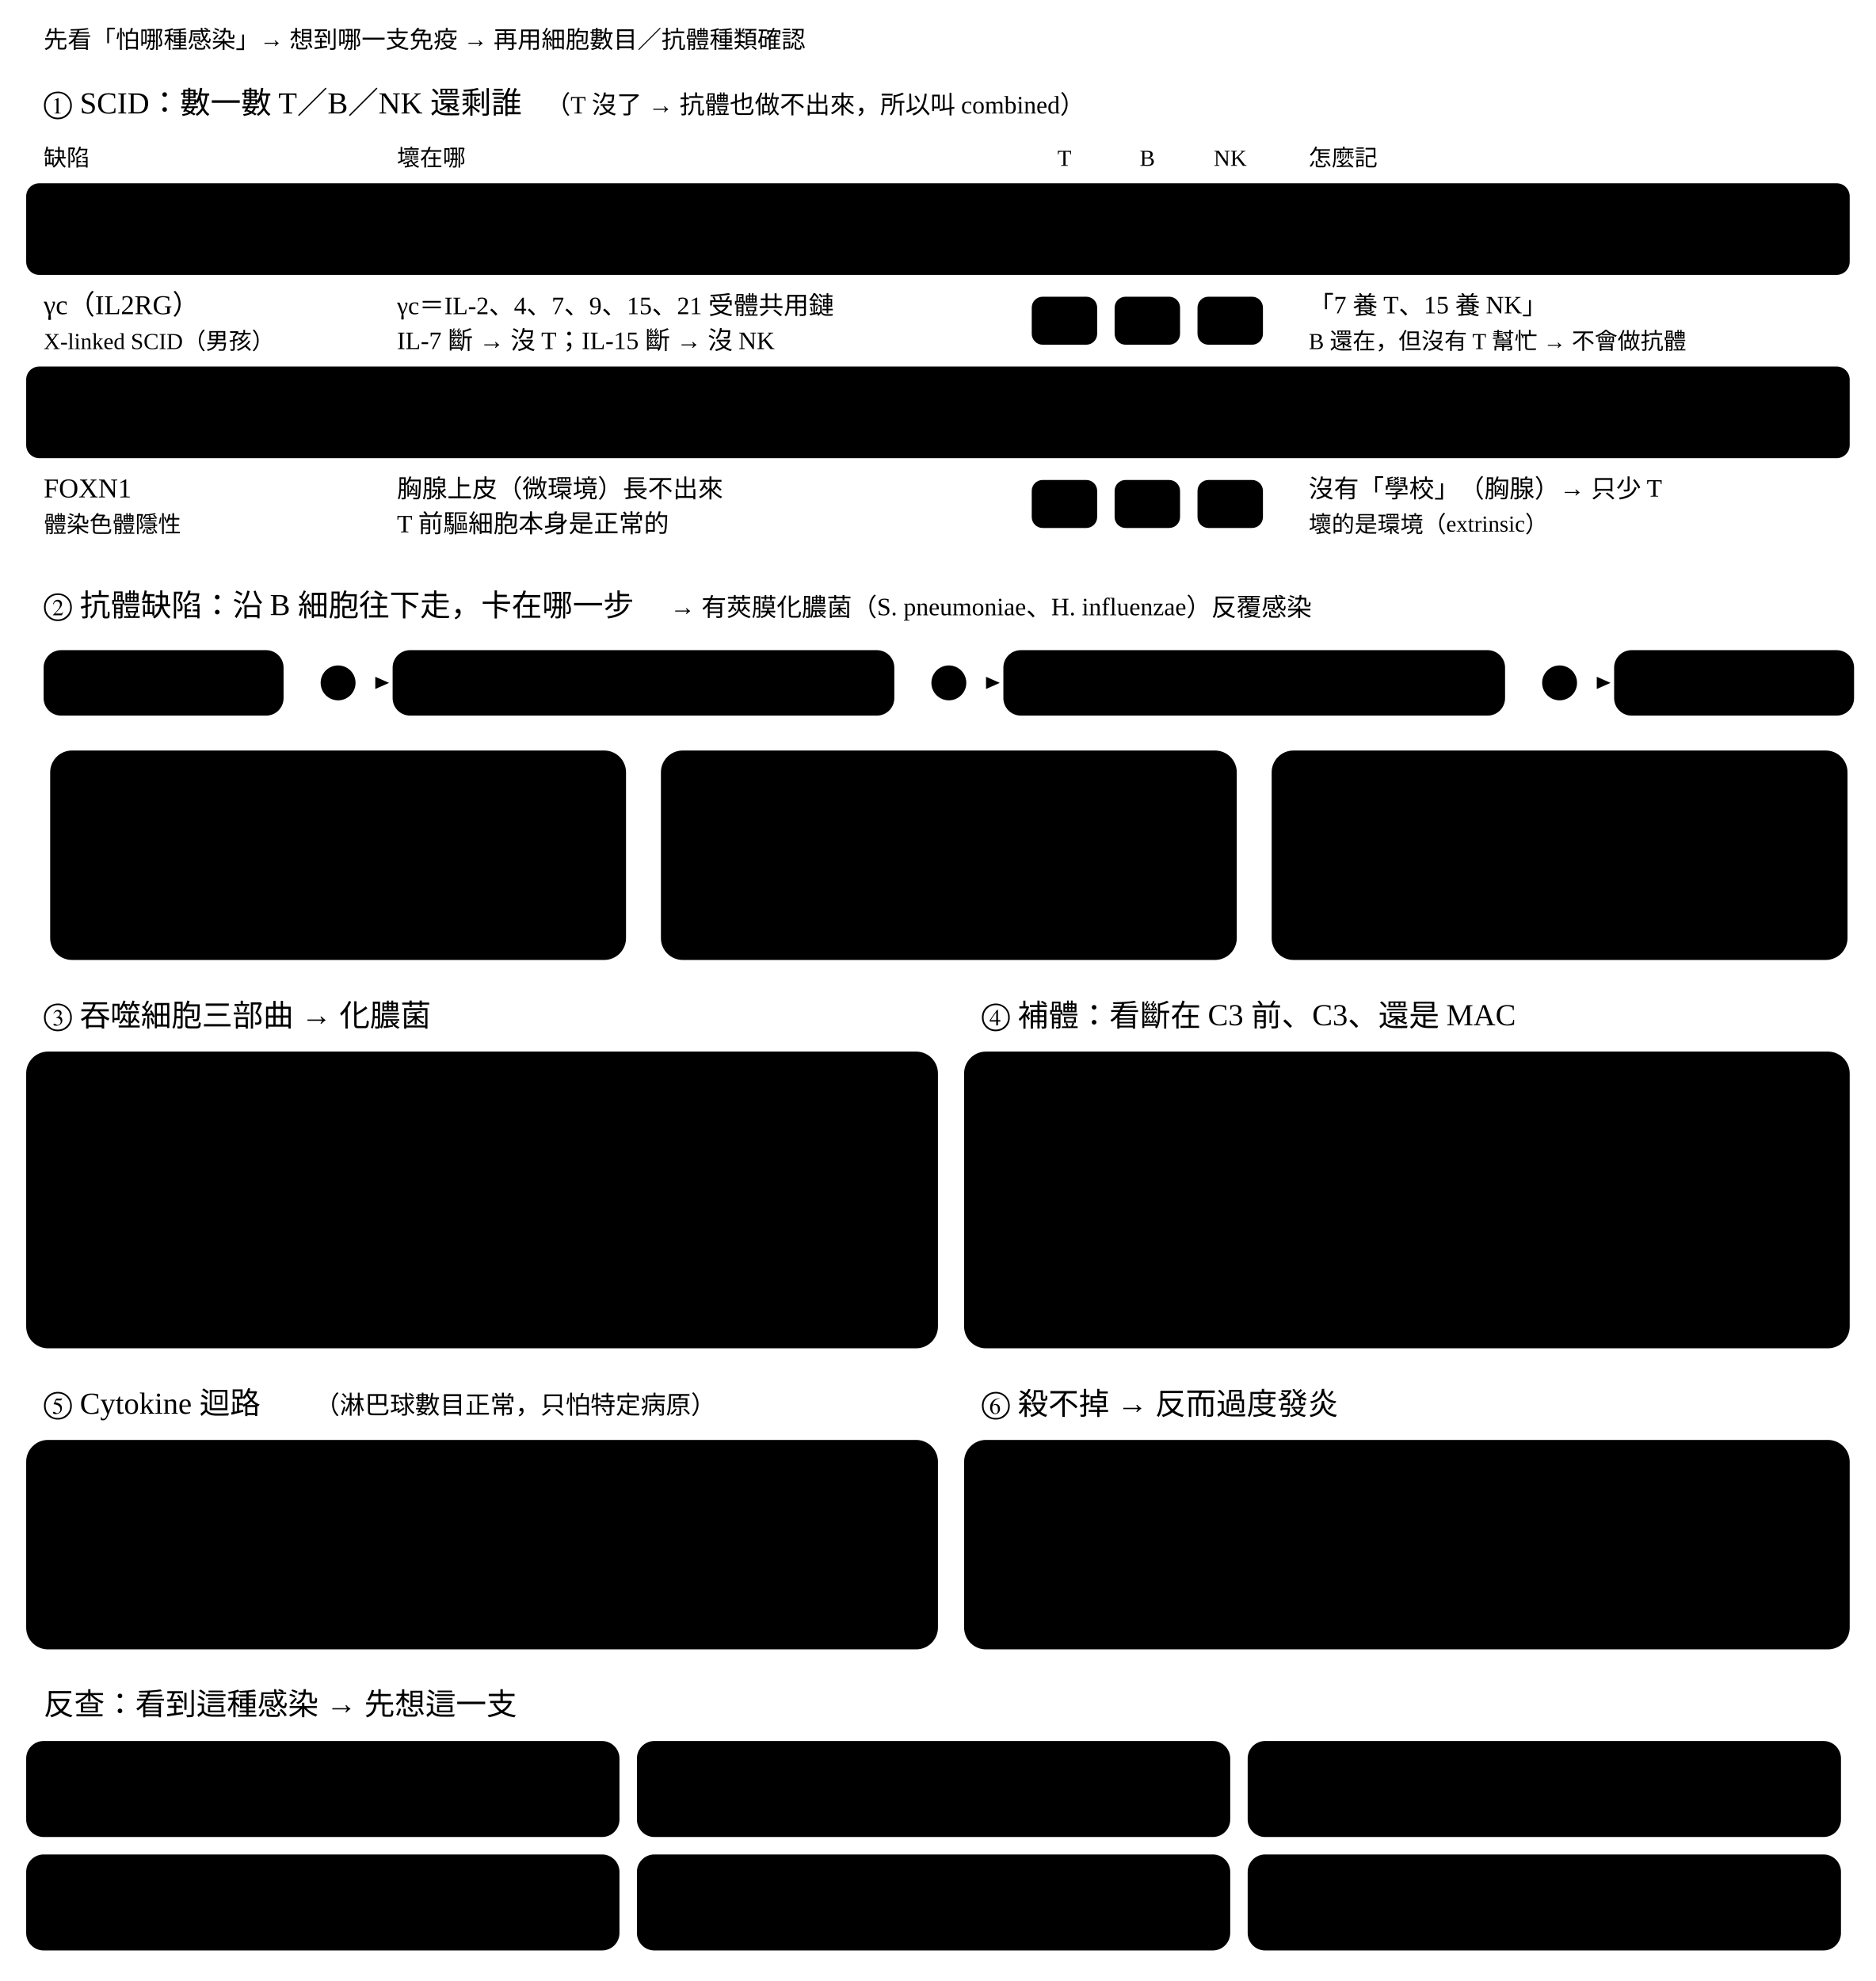
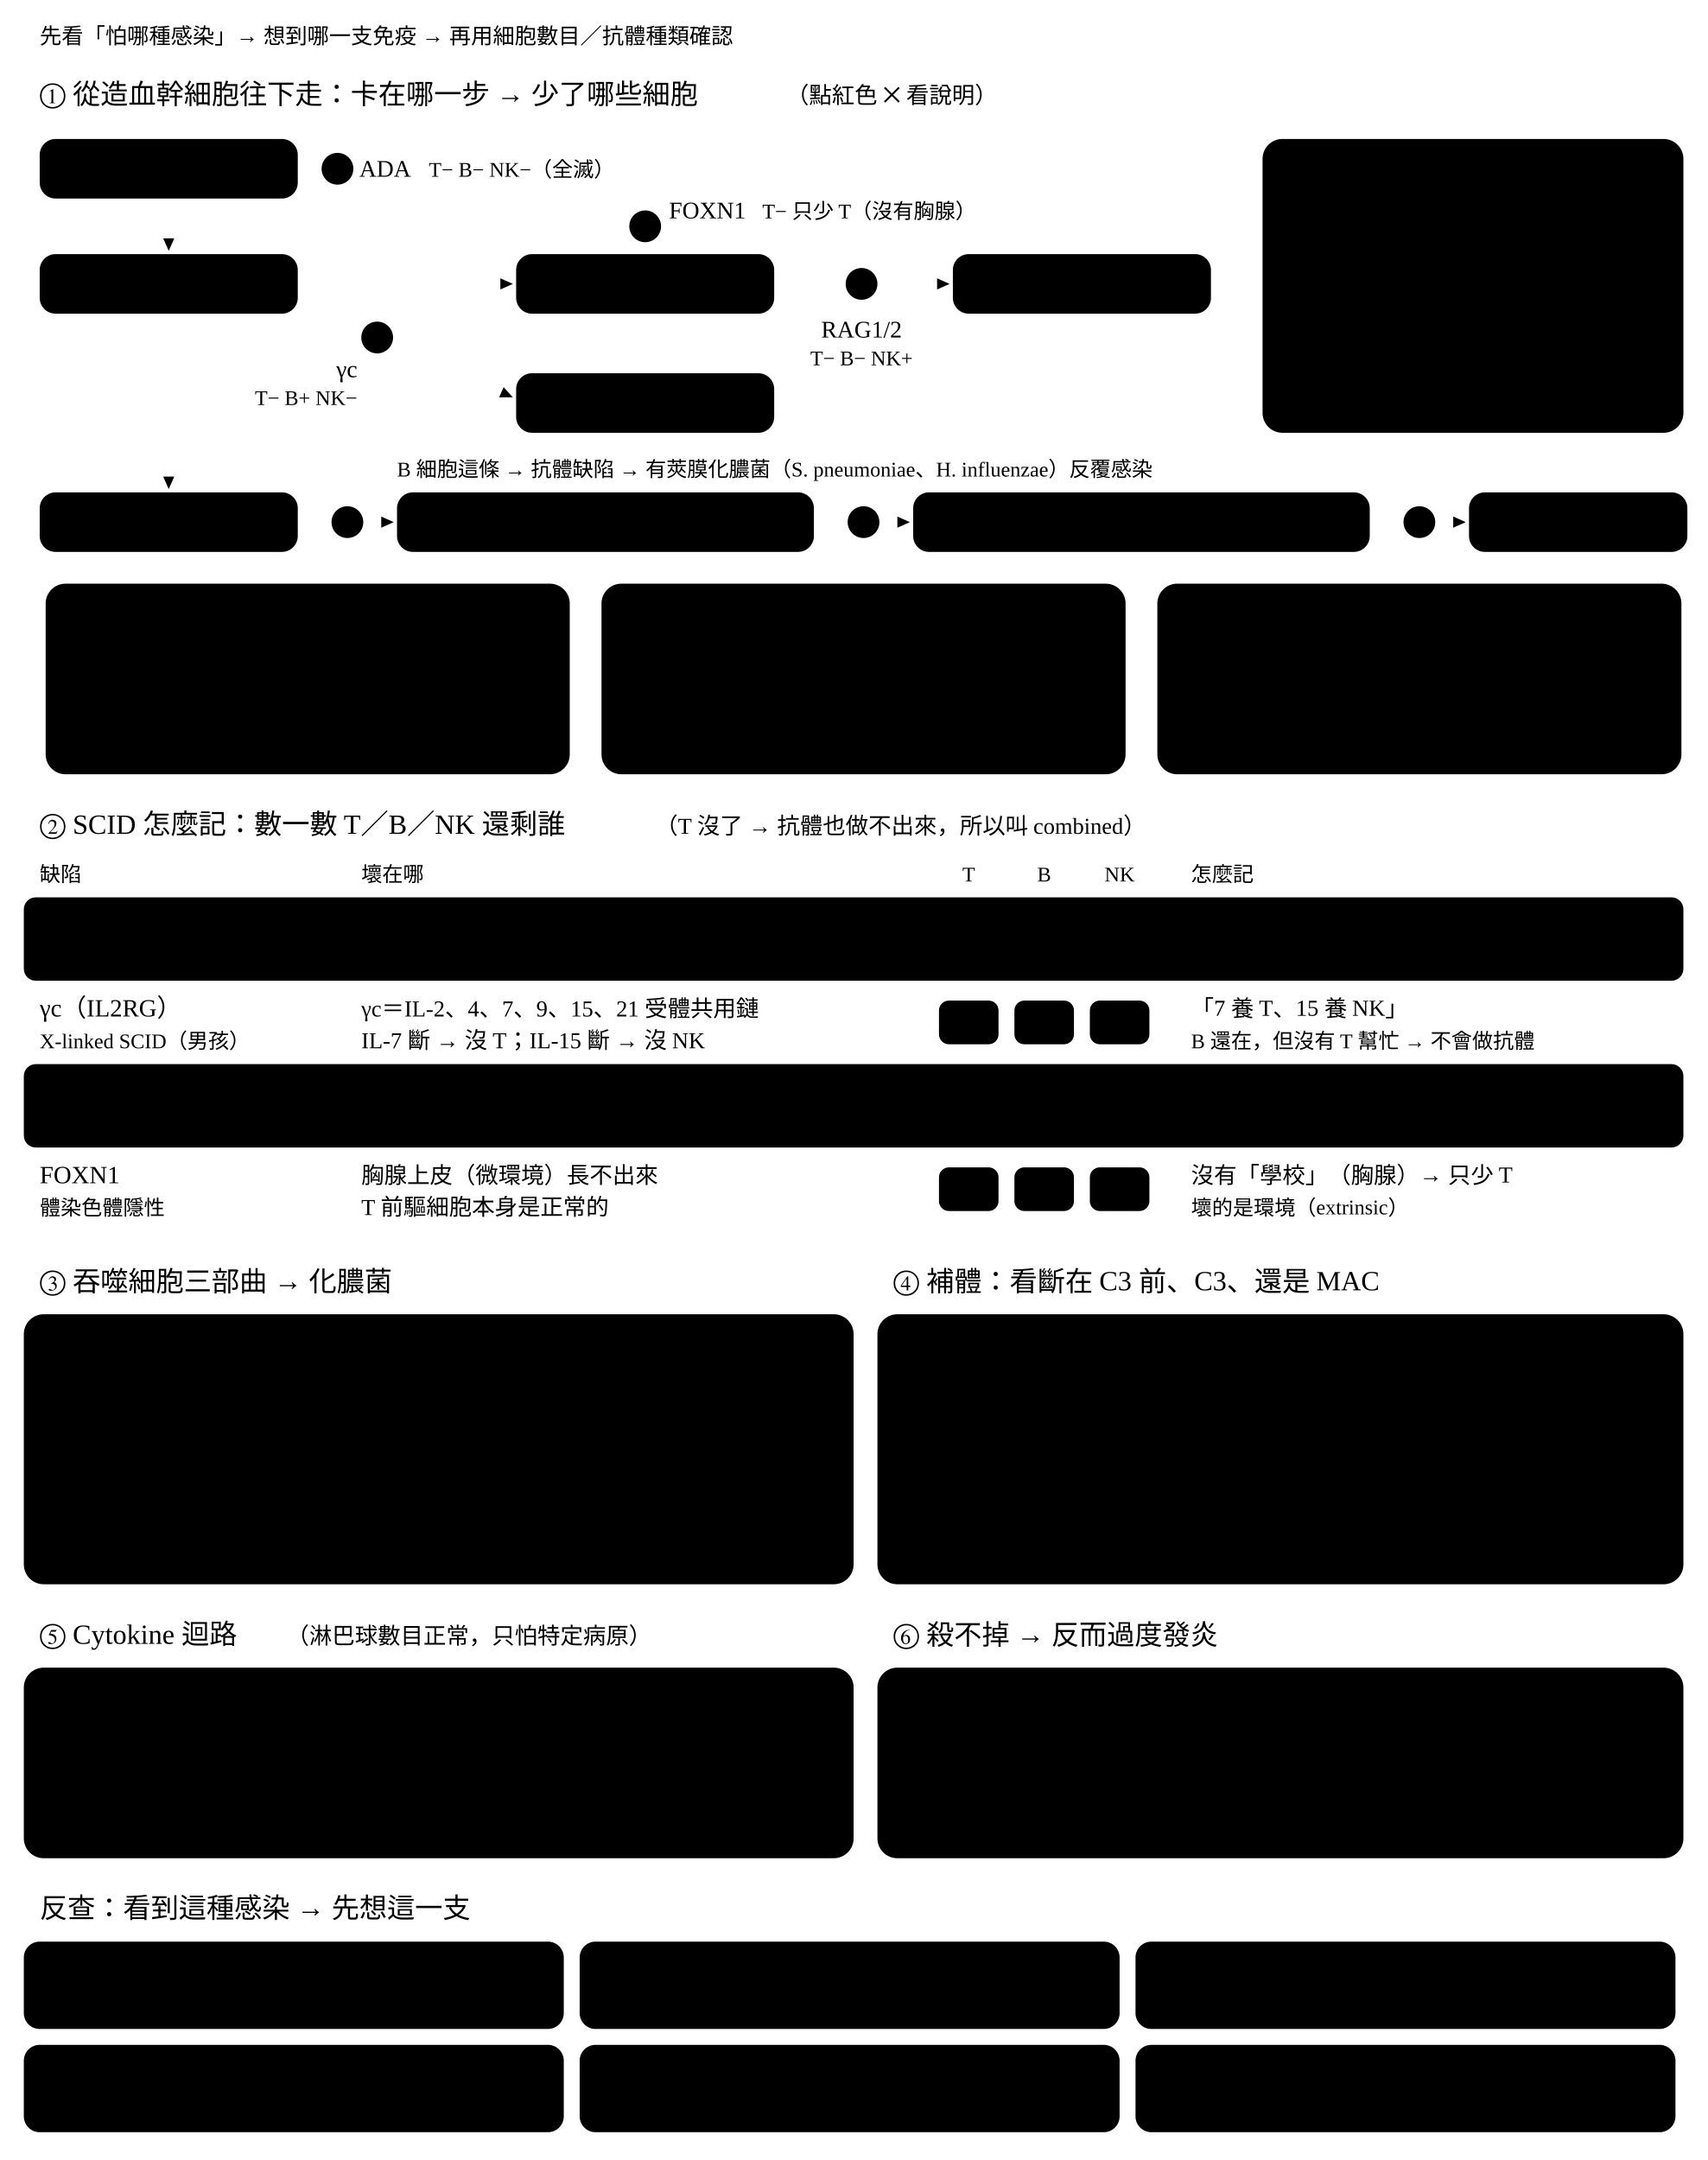
- <svg xmlns="http://www.w3.org/2000/svg" viewBox="0 0 860 908" role="img" aria-label="免疫缺陷地圖。SCID：ADA 缺陷 T、B、NK 都沒有；common gamma chain 缺陷沒有 T 與 NK、B 還在；RAG 缺陷沒有 T 與 B、NK 還在；FOXN1 胸腺上皮長不出來只少 T。抗體缺陷：BTK 缺陷 XLA 卡在 pre-B；CD40L 缺陷 hyper-IgM 只有 IgM 且有伺機性感染；CVID 與 IgA 缺乏。吞噬細胞：太少（neutropenia）、到不了（LAD-1 CD18，沒有膿）、殺不死（CGD NOX2，肉芽腫）。補體：C1、C2、C4 類 SLE；C3 化膿菌與免疫複合物病；C5 到 C9 Neisseria。Cytokine：IL-12 與 IFN-gamma 怕分枝桿菌；IL-17 與 STAT3 怕念珠菌。Perforin 缺陷 FHL；SAP 缺陷 XLP。">
+ <svg xmlns="http://www.w3.org/2000/svg" viewBox="0 0 860 1088" role="img" aria-label="免疫缺陷地圖。流程圖：從造血幹細胞往下走，ADA 卡在最上游；淋巴前驅細胞分成胸腺 T、NK 與 B 三條，FOXN1 與 RAG 卡 T，γc 卡 T 與 NK；B 細胞從 pre-B、成熟 B、class switch 到漿細胞，依序卡在 BTK、CD40L、CVID。SCID：ADA 缺陷 T、B、NK 都沒有；common gamma chain 缺陷沒有 T 與 NK、B 還在；RAG 缺陷沒有 T 與 B、NK 還在；FOXN1 胸腺上皮長不出來只少 T。抗體缺陷：BTK 缺陷 XLA 卡在 pre-B；CD40L 缺陷 hyper-IgM 只有 IgM 且有伺機性感染；CVID 與 IgA 缺乏。吞噬細胞：太少（neutropenia）、到不了（LAD-1 CD18，沒有膿）、殺不死（CGD NOX2，肉芽腫）。補體：C1、C2、C4 類 SLE；C3 化膿菌與免疫複合物病；C5 到 C9 Neisseria。Cytokine：IL-12 與 IFN-gamma 怕分枝桿菌；IL-17 與 STAT3 怕念珠菌。Perforin 缺陷 FHL；SAP 缺陷 XLP。">
  <defs>
    <marker id="idm-a" viewBox="0 0 10 10" refX="8.5" refY="5" markerWidth="7" markerHeight="7" orient="auto-start-reverse">
      <path d="M0,1 L9,5 L0,9 z" class="fk" />
    </marker>
  </defs>
  <text x="20" y="22" class="th" style="font-size:11px">先看「怕哪種感染」→ 想到哪一支免疫 → 再用細胞數目／抗體種類確認</text>
-   <text x="20" y="52" class="tb" style="font-size:14px">① SCID：數一數 T／B／NK 還剩誰</text>
-   <text x="250.08" y="52" class="ts" style="font-size:11.5px">（T 沒了 → 抗體也做不出來，所以叫 combined）</text>
-   <text x="20" y="76" class="th" style="font-size:10.5px">缺陷</text>
-   <text x="182" y="76" class="th" style="font-size:10.5px">壞在哪</text>
-   <text x="488" y="76" text-anchor="middle" class="th" style="font-size:10.5px">T</text>
-   <text x="526" y="76" text-anchor="middle" class="th" style="font-size:10.5px">B</text>
-   <text x="564" y="76" text-anchor="middle" class="th" style="font-size:10.5px">NK</text>
-   <text x="600" y="76" class="th" style="font-size:10.5px">怎麼記</text>
-   <rect x="12" y="84" width="836" height="42" rx="6" class="fp" />
-   <text x="20" y="102" class="tb" style="font-size:12.5px">ADA 缺陷</text>
-   <text x="20" y="118" class="ts" style="font-size:10.5px">體染色體隱性</text>
-   <text x="182" y="102" style="font-size:11.5px">有毒 purine 代謝物累積</text>
-   <text x="182" y="118" style="font-size:11.5px">→ 發育中的淋巴球全部中毒</text>
-   <rect x="473" y="94" width="30" height="22" rx="5" class="br" />
-   <text x="488" y="110" text-anchor="middle" class="tb" style="font-size:12px">✕</text>
-   <rect x="511" y="94" width="30" height="22" rx="5" class="br" />
-   <text x="526" y="110" text-anchor="middle" class="tb" style="font-size:12px">✕</text>
-   <rect x="549" y="94" width="30" height="22" rx="5" class="br" />
-   <text x="564" y="110" text-anchor="middle" class="tb" style="font-size:12px">✕</text>
-   <text x="600" y="102" class="tb tv" style="font-size:11.5px">毒是全身的 → 三種都沒有</text>
-   <text x="600" y="118" class="ts" style="font-size:10.5px">（全滅型）</text>
-   <text x="20" y="144" class="tb" style="font-size:12.5px">γc（IL2RG）</text>
-   <text x="20" y="160" class="ts" style="font-size:10.5px">X-linked SCID（男孩）</text>
-   <text x="182" y="144" style="font-size:11.5px">γc＝IL-2、4、7、9、15、21 受體共用鏈</text>
-   <text x="182" y="160" style="font-size:11.5px">IL-7 斷 → 沒 T；IL-15 斷 → 沒 NK</text>
-   <rect x="473" y="136" width="30" height="22" rx="5" class="br" />
-   <text x="488" y="152" text-anchor="middle" class="tb" style="font-size:12px">✕</text>
-   <rect x="511" y="136" width="30" height="22" rx="5" class="bg" />
-   <text x="526" y="152" text-anchor="middle" class="tb" style="font-size:12px">✓</text>
-   <rect x="549" y="136" width="30" height="22" rx="5" class="br" />
-   <text x="564" y="152" text-anchor="middle" class="tb" style="font-size:12px">✕</text>
-   <text x="600" y="144" class="tb tv" style="font-size:11.5px">「7 養 T、15 養 NK」</text>
-   <text x="600" y="160" class="ts" style="font-size:10.5px">B 還在，但沒有 T 幫忙 → 不會做抗體</text>
-   <rect x="12" y="168" width="836" height="42" rx="6" class="fp" />
-   <text x="20" y="186" class="tb" style="font-size:12.5px">RAG1／RAG2</text>
-   <text x="20" y="202" class="ts" style="font-size:10.5px">體染色體隱性</text>
-   <text x="182" y="186" style="font-size:11.5px">V(D)J 重組的「剪刀」壞掉</text>
-   <text x="182" y="202" style="font-size:11.5px">→ TCR、BCR 都做不出來</text>
-   <rect x="473" y="178" width="30" height="22" rx="5" class="br" />
-   <text x="488" y="194" text-anchor="middle" class="tb" style="font-size:12px">✕</text>
-   <rect x="511" y="178" width="30" height="22" rx="5" class="br" />
-   <text x="526" y="194" text-anchor="middle" class="tb" style="font-size:12px">✕</text>
-   <rect x="549" y="178" width="30" height="22" rx="5" class="bg" />
-   <text x="564" y="194" text-anchor="middle" class="tb" style="font-size:12px">✓</text>
-   <text x="600" y="186" class="tb tv" style="font-size:11.5px">要剪 V(D)J 的 T、B 都沒了</text>
-   <text x="600" y="202" class="ts" style="font-size:10.5px">NK 不用 V(D)J → 留下來</text>
-   <text x="20" y="228" class="tb" style="font-size:12.5px">FOXN1</text>
-   <text x="20" y="244" class="ts" style="font-size:10.5px">體染色體隱性</text>
-   <text x="182" y="228" style="font-size:11.5px">胸腺上皮（微環境）長不出來</text>
-   <text x="182" y="244" style="font-size:11.5px">T 前驅細胞本身是正常的</text>
-   <rect x="473" y="220" width="30" height="22" rx="5" class="br" />
-   <text x="488" y="236" text-anchor="middle" class="tb" style="font-size:12px">✕</text>
-   <rect x="511" y="220" width="30" height="22" rx="5" class="bg" />
-   <text x="526" y="236" text-anchor="middle" class="tb" style="font-size:12px">✓</text>
-   <rect x="549" y="220" width="30" height="22" rx="5" class="bg" />
-   <text x="564" y="236" text-anchor="middle" class="tb" style="font-size:12px">✓</text>
-   <text x="600" y="228" class="tb tv" style="font-size:11.5px">沒有「學校」（胸腺）→ 只少 T</text>
-   <text x="600" y="244" class="ts" style="font-size:10.5px">壞的是環境（extrinsic）</text>
-   <text x="20" y="282" class="tb" style="font-size:14px">② 抗體缺陷：沿 B 細胞往下走，卡在哪一步</text>
-   <text x="307.2" y="282" class="ts" style="font-size:11.5px">→ 有莢膜化膿菌（S. pneumoniae、H. influenzae）反覆感染</text>
-   <rect x="20" y="298" width="110" height="30" rx="8" class="bx" />
-   <text x="75.0" y="318" text-anchor="middle" class="tb" style="font-size:12px">pre-B</text>
-   <rect x="180" y="298" width="230" height="30" rx="8" class="bg" />
-   <text x="295.0" y="318" text-anchor="middle" class="tb" style="font-size:12px">成熟 B（只會做 IgM）</text>
-   <rect x="460" y="298" width="230" height="30" rx="8" class="bx" />
-   <text x="575.0" y="318" text-anchor="middle" class="tb" style="font-size:12px">class switch（生發中心）</text>
-   <rect x="740" y="298" width="110" height="30" rx="8" class="bg" />
-   <text x="795.0" y="318" text-anchor="middle" class="tb" style="font-size:12px">漿細胞 IgG／IgA</text>
-   <path d="M130 313L178 313" class="ln" marker-end="url(#idm-a)" />
-   <path d="M410 313L458 313" class="ln" marker-end="url(#idm-a)" />
-   <path d="M690 313L738 313" class="ln" marker-end="url(#idm-a)" />
-   <circle cx="155" cy="313" r="8" class="fr" />
-   <text x="155" y="317" text-anchor="middle" class="tw" style="font-size:10px">✕</text>
-   <rect x="23" y="344" width="264" height="96" rx="10" class="bp" />
-   <path d="M155 322L155 344" class="lr" />
-   <text x="35" y="364" class="tb tr" style="font-size:12.5px">XLA（BTK，X-linked）</text>
-   <text x="35" y="382" style="font-size:11px">卡在 pre-B → 幾乎沒有 B 細胞</text>
-   <text x="35" y="398" style="font-size:11px">所有 Ig 都很低；T 細胞正常</text>
-   <text x="35" y="414" style="font-size:11px">化膿菌＋enterovirus 反覆感染</text>
-   <text x="35" y="432" class="ts tv" style="font-size:10.5px">口訣：B 的 B（Bruton）壞 → 沒 B</text>
-   <circle cx="435" cy="313" r="8" class="fr" />
-   <text x="435" y="317" text-anchor="middle" class="tw" style="font-size:10px">✕</text>
-   <rect x="303" y="344" width="264" height="96" rx="10" class="bp" />
-   <path d="M435 322L435 344" class="lr" />
-   <text x="315" y="364" class="tb tr" style="font-size:12.5px">X-linked hyper-IgM（CD40L）</text>
-   <text x="315" y="382" style="font-size:11px">壞的是活化 T 上的 CD40L（不是 B）</text>
-   <text x="315" y="398" style="font-size:11px">IgM 正常或↑，IgG、IgA↓</text>
-   <text x="315" y="414" style="font-size:11px">巨噬細胞也活化不了 → 伺機性感染</text>
-   <text x="315" y="432" class="ts tv" style="font-size:10.5px">口訣：不能換（switch）→ 只剩 IgM</text>
-   <circle cx="715" cy="313" r="8" class="fr" />
-   <text x="715" y="317" text-anchor="middle" class="tw" style="font-size:10px">✕</text>
-   <rect x="583" y="344" width="264" height="96" rx="10" class="bp" />
-   <path d="M715 322L715 344" class="lr" />
-   <text x="595" y="364" class="tb tr" style="font-size:12.5px">CVID／selective IgA 缺乏</text>
-   <text x="595" y="382" style="font-size:11px">B → 漿細胞這步出錯（成因不明）</text>
-   <text x="595" y="398" style="font-size:11px">CVID：IgG↓；IgA 缺乏：IgM、IgG 正常</text>
-   <text x="595" y="414" style="font-size:11px">黏膜同一菌反覆感染，很多人沒症狀</text>
-   <text x="595" y="432" class="ts tv" style="font-size:10.5px">口訣：最後一步 → 最輕、最常見</text>
-   <text x="20" y="470" class="tb" style="font-size:14px">③ 吞噬細胞三部曲 → 化膿菌</text>
-   <text x="450" y="470" class="tb" style="font-size:14px">④ 補體：看斷在 C3 前、C3、還是 MAC</text>
-   <rect x="12" y="482" width="418" height="136" rx="10" class="bp" />
-   <rect x="442" y="482" width="406" height="136" rx="10" class="bp" />
-   <rect x="22" y="494" width="56" height="22" rx="5" class="br" />
-   <text x="50" y="509" text-anchor="middle" class="tb" style="font-size:11.5px">太少</text>
-   <text x="88" y="509" class="tb" style="font-size:11.5px">Neutropenia（ELANE、G6PC3）</text>
-   <text x="88" y="526" class="ts" style="font-size:10.5px">數目就不夠 → 反覆嚴重化膿菌感染</text>
-   <rect x="22" y="535" width="56" height="22" rx="5" class="br" />
-   <text x="50" y="550" text-anchor="middle" class="tb" style="font-size:11.5px">到不了</text>
-   <text x="88" y="550" class="tb" style="font-size:11.5px">LAD-1（β2 integrin CD18）</text>
-   <text x="88" y="567" class="ts" style="font-size:10.5px">血中 neutrophil 很多卻出不了血管 → 沒有膿、臍帶晚脫落</text>
-   <rect x="22" y="576" width="56" height="22" rx="5" class="br" />
-   <text x="50" y="591" text-anchor="middle" class="tb" style="font-size:11.5px">殺不死</text>
-   <text x="88" y="591" class="tb" style="font-size:11.5px">CGD（NADPH oxidase／NOX2）</text>
-   <text x="88" y="608" class="ts" style="font-size:10.5px">吞得進去但沒有 ROS → 肉芽腫；細菌＋真菌（Aspergillus）</text>
-   <rect x="452" y="494" width="92" height="22" rx="5" class="bw" />
-   <text x="498" y="509" text-anchor="middle" class="tb" style="font-size:11.5px">C1、C2、C4</text>
-   <text x="554" y="509" class="ts" style="font-size:10.5px">classical 前段</text>
-   <text x="554" y="526" style="font-size:11px">免疫複合物、凋亡細胞清不掉 → 類 SLE</text>
-   <rect x="452" y="535" width="92" height="22" rx="5" class="bw" />
-   <text x="498" y="550" text-anchor="middle" class="tb" style="font-size:11.5px">C3</text>
-   <text x="554" y="550" class="ts" style="font-size:10.5px">三條路徑的交會點</text>
-   <text x="554" y="567" style="font-size:11px">沒有 C3b 調理 → 化膿菌；也會有免疫複合物病</text>
-   <rect x="452" y="576" width="92" height="22" rx="5" class="bw" />
-   <text x="498" y="591" text-anchor="middle" class="tb" style="font-size:11.5px">C5–C9（MAC）</text>
-   <text x="554" y="591" class="ts" style="font-size:10.5px">膜攻擊複合物</text>
-   <text x="554" y="608" style="font-size:11px">打不出洞 → 反覆 Neisseria（腦膜炎、淋病）</text>
-   <text x="20" y="648" class="tb" style="font-size:14px">⑤ Cytokine 迴路</text>
-   <text x="144.24" y="648" class="ts" style="font-size:11.5px">（淋巴球數目正常，只怕特定病原）</text>
-   <text x="450" y="648" class="tb" style="font-size:14px">⑥ 殺不掉 → 反而過度發炎</text>
-   <rect x="12" y="660" width="418" height="96" rx="10" class="bp" />
-   <rect x="442" y="660" width="406" height="96" rx="10" class="bp" />
-   <rect x="22" y="672" width="56" height="22" rx="5" class="bv" />
-   <text x="50" y="687" text-anchor="middle" class="tb" style="font-size:11.5px">Type 1</text>
-   <text x="88" y="687" class="tb" style="font-size:11.5px">IL-12 → IFN-γ → 活化巨噬細胞</text>
-   <text x="88" y="704" class="ts" style="font-size:10.5px">斷掉 → 分枝桿菌（TB、NTM）等胞內菌；成人可因抗 IFN-γ 自體抗體</text>
-   <rect x="22" y="714" width="56" height="22" rx="5" class="bv" />
-   <text x="50" y="729" text-anchor="middle" class="tb" style="font-size:11.5px">Type 3</text>
-   <text x="88" y="729" class="tb" style="font-size:11.5px">TH17／ILC3 的 IL-17（STAT3＝Job）</text>
-   <text x="88" y="746" class="ts" style="font-size:10.5px">斷掉 → 黏膜皮膚念珠菌；Job：高 IgE、濕疹、冷膿瘍（S. aureus）</text>
-   <rect x="452" y="672" width="92" height="22" rx="5" class="bw" />
-   <text x="498" y="687" text-anchor="middle" class="tb" style="font-size:11.5px">Perforin</text>
-   <text x="554" y="687" style="font-size:11px">CTL／NK 殺不掉 → 一直分泌 cytokine</text>
-   <text x="554" y="704" class="ts" style="font-size:10.5px">FHL：高燒、肝脾腫、全血球低、噬血</text>
-   <rect x="452" y="714" width="92" height="22" rx="5" class="bw" />
-   <text x="498" y="729" text-anchor="middle" class="tb" style="font-size:11.5px">SAP</text>
-   <text x="554" y="729" style="font-size:11px">T／NK 控制不了 EBV 感染的 B</text>
-   <text x="554" y="746" class="ts" style="font-size:10.5px">XLP：EBV 後淋巴增生、免疫失調</text>
-   <text x="20" y="786" class="tb" style="font-size:14px">反查：看到這種感染 → 先想這一支</text>
-   <rect x="12" y="798" width="272" height="44" rx="8" class="bv" />
-   <text x="24" y="816" class="ts" style="font-size:11px">有莢膜化膿菌</text>
-   <text x="24" y="834" class="tb" style="font-size:12px">→ 抗體／C3／吞噬細胞</text>
-   <rect x="292" y="798" width="272" height="44" rx="8" class="bv" />
-   <text x="304" y="816" class="ts" style="font-size:11px">Neisseria 反覆</text>
-   <text x="304" y="834" class="tb" style="font-size:12px">→ C5–C9（MAC）</text>
-   <rect x="572" y="798" width="272" height="44" rx="8" class="bv" />
-   <text x="584" y="816" class="ts" style="font-size:11px">伺機性（病毒、真菌、PCP）</text>
-   <text x="584" y="834" class="tb" style="font-size:12px">→ T 細胞、SCID（＋hyper-IgM）</text>
-   <rect x="12" y="850" width="272" height="44" rx="8" class="bv" />
-   <text x="24" y="868" class="ts" style="font-size:11px">分枝桿菌（TB、NTM）</text>
-   <text x="24" y="886" class="tb" style="font-size:12px">→ IL-12／IFN-γ（Type 1）</text>
-   <rect x="292" y="850" width="272" height="44" rx="8" class="bv" />
-   <text x="304" y="868" class="ts" style="font-size:11px">黏膜皮膚念珠菌</text>
-   <text x="304" y="886" class="tb" style="font-size:12px">→ IL-17／STAT3（Type 3）</text>
-   <rect x="572" y="850" width="272" height="44" rx="8" class="bv" />
-   <text x="584" y="868" class="ts" style="font-size:11px">EBV 後失控、噬血</text>
-   <text x="584" y="886" class="tb" style="font-size:12px">→ Perforin／SAP</text>
+   <text x="20" y="52" class="tb" style="font-size:14px">① 從造血幹細胞往下走：卡在哪一步 → 少了哪些細胞</text>
+   <text x="396" y="52" class="ts" style="font-size:11.5px">（點紅色 ✕ 看說明）</text>
+   <rect x="20" y="70" width="130" height="30" rx="8" class="bv" />
+   <text x="85" y="90" text-anchor="middle" class="tb" style="font-size:12px">造血幹細胞</text>
+   <g class="hot" tabindex="0" data-tip="&lt;b&gt;ADA deficiency&lt;/b&gt;：有毒 purine 代謝物累積，所有發育中的淋巴球都受害 → &lt;b&gt;T−B−NK−&lt;/b&gt;。" data-label="ADA">
+     <circle cx="170" cy="85" r="8" class="fr" />
+     <text x="170" y="89" text-anchor="middle" class="tw" style="font-size:10px">✕</text>
+     <text x="181" y="89" class="tb tr" style="font-size:12px">ADA</text>
+     <text x="216" y="89" class="ts" style="font-size:10.5px">T− B− NK−（全滅）</text>
+   </g>
+   <path d="M85 100L85 126" class="ln" marker-end="url(#idm-a)" />
+   <rect x="20" y="128" width="130" height="30" rx="8" class="bx" />
+   <text x="85" y="148" text-anchor="middle" class="tb" style="font-size:12px">淋巴前驅細胞</text>
+   <path d="M150 143L258 143" class="ln" marker-end="url(#idm-a)" />
+   <rect x="260" y="128" width="130" height="30" rx="8" class="bx" />
+   <text x="325" y="148" text-anchor="middle" class="tb" style="font-size:12px">胸腺 pro-T</text>
+   <path d="M390 143L478 143" class="ln" marker-end="url(#idm-a)" />
+   <rect x="480" y="128" width="130" height="30" rx="8" class="bg" />
+   <text x="545" y="148" text-anchor="middle" class="tb" style="font-size:12px">成熟 T 細胞</text>
+   <g class="hot" tabindex="0" data-tip="&lt;b&gt;FOXN1&lt;/b&gt;：胸腺上皮（微環境）長不出來；pro-T 本身正常但沒地方發育 → &lt;b&gt;T−B+NK+&lt;/b&gt;。" data-label="FOXN1">
+     <circle cx="325" cy="114" r="8" class="fr" />
+     <text x="325" y="118" text-anchor="middle" class="tw" style="font-size:10px">✕</text>
+     <text x="337" y="110" class="tb tr" style="font-size:12px">FOXN1</text>
+     <text x="384" y="110" class="ts" style="font-size:10.5px">T− 只少 T（沒有胸腺）</text>
+   </g>
+   <g class="hot" tabindex="0" data-tip="&lt;b&gt;RAG1/2&lt;/b&gt;：V(D)J recombination 失敗 → TCR、BCR 都做不出來 → &lt;b&gt;T−B−NK+&lt;/b&gt;（NK 不需要 V(D)J）。" data-label="RAG1/2">
+     <circle cx="434" cy="143" r="8" class="fr" />
+     <text x="434" y="147" text-anchor="middle" class="tw" style="font-size:10px">✕</text>
+     <text x="434" y="170" text-anchor="middle" class="tb tr" style="font-size:12px">RAG1/2</text>
+     <text x="434" y="184" text-anchor="middle" class="ts" style="font-size:10.5px">T− B− NK+</text>
+   </g>
+   <path d="M150 152L258 200" class="ln" marker-end="url(#idm-a)" />
+   <rect x="260" y="188" width="130" height="30" rx="8" class="bg" />
+   <text x="325" y="208" text-anchor="middle" class="tb" style="font-size:12px">NK 細胞</text>
+   <g class="hot" tabindex="0" data-tip="&lt;b&gt;X-linked SCID&lt;/b&gt;：common γ chain（IL2RG）是 IL-7、IL-15 等受體共同成分 → IL-7 缺 → 沒有 T；IL-15 缺 → 沒有 NK → &lt;b&gt;T−B+NK−&lt;/b&gt;（B 有但沒 T 幫忙也不會做抗體）。" data-label="γc">
+     <circle cx="190" cy="170" r="8" class="fr" />
+     <text x="190" y="174" text-anchor="middle" class="tw" style="font-size:10px">✕</text>
+     <text x="180" y="190" text-anchor="end" class="tb tr" style="font-size:12px">γc</text>
+     <text x="180" y="204" text-anchor="end" class="ts" style="font-size:10.5px">T− B+ NK−</text>
+   </g>
+   <rect x="636" y="70" width="212" height="148" rx="10" class="bp" />
+   <text x="648" y="92" class="tb" style="font-size:12.5px">上半部 ✕＝SCID</text>
+   <text x="648" y="112" style="font-size:11px">T 沒了 → B 沒人幫忙</text>
+   <text x="648" y="128" style="font-size:11px">→ 抗體也做不出來（combined）</text>
+   <text x="648" y="150" style="font-size:11px">怕：伺機性感染</text>
+   <text x="648" y="166" style="font-size:11px">（病毒、真菌、PCP）</text>
+   <text x="648" y="190" class="ts tv" style="font-size:10.5px">T／B／NK 剩誰 → 見下方 ②</text>
+   <text x="648" y="206" class="ts tv" style="font-size:10.5px">下半部 ✕＝抗體缺陷</text>
+   <path d="M85 158L85 246" class="ln" marker-end="url(#idm-a)" />
+   <text x="200" y="240" class="th" style="font-size:10.5px">B 細胞這條 → 抗體缺陷 → 有莢膜化膿菌（S. pneumoniae、H. influenzae）反覆感染</text>
+   <rect x="20" y="248" width="130" height="30" rx="8" class="bx" />
+   <text x="85" y="268" text-anchor="middle" class="tb" style="font-size:12px">pre-B</text>
+   <rect x="200" y="248" width="210" height="30" rx="8" class="bg" />
+   <text x="305" y="268" text-anchor="middle" class="tb" style="font-size:12px">成熟 B（只會做 IgM）</text>
+   <rect x="460" y="248" width="230" height="30" rx="8" class="bx" />
+   <text x="575" y="268" text-anchor="middle" class="tb" style="font-size:12px">class switch（生發中心）</text>
+   <rect x="740" y="248" width="110" height="30" rx="8" class="bg" />
+   <text x="795" y="268" text-anchor="middle" class="tb" style="font-size:12px">漿細胞 IgG／IgA</text>
+   <path d="M150 263L198 263" class="ln" marker-end="url(#idm-a)" />
+   <path d="M410 263L458 263" class="ln" marker-end="url(#idm-a)" />
+   <path d="M690 263L738 263" class="ln" marker-end="url(#idm-a)" />
+   <rect x="23" y="294" width="264" height="96" rx="10" class="bp" />
+   <path d="M175 272L175 294" class="lr" />
+   <g class="hot" tabindex="0" data-tip="&lt;b&gt;XLA&lt;/b&gt;：BTK 缺陷 → pre-BCR 訊號異常 → &lt;b&gt;卡在 pre-B&lt;/b&gt;，沒有成熟 B 與抗體；T 正常。" data-label="BTK（XLA）">
+     <circle cx="175" cy="263" r="8" class="fr" />
+     <text x="175" y="267" text-anchor="middle" class="tw" style="font-size:10px">✕</text>
+   </g>
+   <text x="35" y="314" class="tb tr" style="font-size:12.5px">XLA（BTK，X-linked）</text>
+   <text x="35" y="332" style="font-size:11px">卡在 pre-B → 幾乎沒有 B 細胞</text>
+   <text x="35" y="348" style="font-size:11px">所有 Ig 都很低；T 細胞正常</text>
+   <text x="35" y="364" style="font-size:11px">化膿菌＋enterovirus 反覆感染</text>
+   <text x="35" y="382" class="ts tv" style="font-size:10.5px">口訣：B 的 B（Bruton）壞 → 沒 B</text>
+   <rect x="303" y="294" width="264" height="96" rx="10" class="bp" />
+   <path d="M435 272L435 294" class="lr" />
+   <g class="hot" tabindex="0" data-tip="&lt;b&gt;X-linked hyper-IgM&lt;/b&gt;：CD40L 缺陷 → germinal center 無法形成、&lt;b&gt;不能 class switch → 只有 IgM&lt;/b&gt;；macrophage 也活化不了 → 伺機性感染。" data-label="CD40L">
+     <circle cx="435" cy="263" r="8" class="fr" />
+     <text x="435" y="267" text-anchor="middle" class="tw" style="font-size:10px">✕</text>
+   </g>
+   <text x="315" y="314" class="tb tr" style="font-size:12.5px">X-linked hyper-IgM（CD40L）</text>
+   <text x="315" y="332" style="font-size:11px">壞的是活化 T 上的 CD40L（不是 B）</text>
+   <text x="315" y="348" style="font-size:11px">IgM 正常或↑，IgG、IgA↓</text>
+   <text x="315" y="364" style="font-size:11px">巨噬細胞也活化不了 → 伺機性感染</text>
+   <text x="315" y="382" class="ts tv" style="font-size:10.5px">口訣：不能換（switch）→ 只剩 IgM</text>
+   <rect x="583" y="294" width="264" height="96" rx="10" class="bp" />
+   <path d="M715 272L715 294" class="lr" />
+   <g class="hot" tabindex="0" data-tip="&lt;b&gt;CVID&lt;/b&gt;：B → 漿細胞分化異常、成因不明；&lt;b&gt;selective IgA deficiency&lt;/b&gt; → 黏膜同一菌反覆感染。" data-label="CVID">
+     <circle cx="715" cy="263" r="8" class="fr" />
+     <text x="715" y="267" text-anchor="middle" class="tw" style="font-size:10px">✕</text>
+   </g>
+   <text x="595" y="314" class="tb tr" style="font-size:12.5px">CVID／selective IgA 缺乏</text>
+   <text x="595" y="332" style="font-size:11px">B → 漿細胞這步出錯（成因不明）</text>
+   <text x="595" y="348" style="font-size:11px">CVID：IgG↓；IgA 缺乏：IgM、IgG 正常</text>
+   <text x="595" y="364" style="font-size:11px">黏膜同一菌反覆感染，很多人沒症狀</text>
+   <text x="595" y="382" class="ts tv" style="font-size:10.5px">口訣：最後一步 → 最輕、最常見</text>
+   <text x="20" y="420" class="tb" style="font-size:14px">② SCID 怎麼記：數一數 T／B／NK 還剩誰</text>
+   <text x="330" y="420" class="ts" style="font-size:11.5px">（T 沒了 → 抗體也做不出來，所以叫 combined）</text>
+   <text x="20" y="444" class="th" style="font-size:10.5px">缺陷</text>
+   <text x="182" y="444" class="th" style="font-size:10.5px">壞在哪</text>
+   <text x="488" y="444" text-anchor="middle" class="th" style="font-size:10.5px">T</text>
+   <text x="526" y="444" text-anchor="middle" class="th" style="font-size:10.5px">B</text>
+   <text x="564" y="444" text-anchor="middle" class="th" style="font-size:10.5px">NK</text>
+   <text x="600" y="444" class="th" style="font-size:10.5px">怎麼記</text>
+   <rect x="12" y="452" width="836" height="42" rx="6" class="fp" />
+   <text x="20" y="470" class="tb" style="font-size:12.5px">ADA 缺陷</text>
+   <text x="20" y="486" class="ts" style="font-size:10.5px">體染色體隱性</text>
+   <text x="182" y="470" style="font-size:11.5px">有毒 purine 代謝物累積</text>
+   <text x="182" y="486" style="font-size:11.5px">→ 發育中的淋巴球全部中毒</text>
+   <rect x="473" y="462" width="30" height="22" rx="5" class="br" />
+   <text x="488" y="478" text-anchor="middle" class="tb" style="font-size:12px">✕</text>
+   <rect x="511" y="462" width="30" height="22" rx="5" class="br" />
+   <text x="526" y="478" text-anchor="middle" class="tb" style="font-size:12px">✕</text>
+   <rect x="549" y="462" width="30" height="22" rx="5" class="br" />
+   <text x="564" y="478" text-anchor="middle" class="tb" style="font-size:12px">✕</text>
+   <text x="600" y="470" class="tb tv" style="font-size:11.5px">毒是全身的 → 三種都沒有</text>
+   <text x="600" y="486" class="ts" style="font-size:10.5px">（全滅型）</text>
+   <text x="20" y="512" class="tb" style="font-size:12.5px">γc（IL2RG）</text>
+   <text x="20" y="528" class="ts" style="font-size:10.5px">X-linked SCID（男孩）</text>
+   <text x="182" y="512" style="font-size:11.5px">γc＝IL-2、4、7、9、15、21 受體共用鏈</text>
+   <text x="182" y="528" style="font-size:11.5px">IL-7 斷 → 沒 T；IL-15 斷 → 沒 NK</text>
+   <rect x="473" y="504" width="30" height="22" rx="5" class="br" />
+   <text x="488" y="520" text-anchor="middle" class="tb" style="font-size:12px">✕</text>
+   <rect x="511" y="504" width="30" height="22" rx="5" class="bg" />
+   <text x="526" y="520" text-anchor="middle" class="tb" style="font-size:12px">✓</text>
+   <rect x="549" y="504" width="30" height="22" rx="5" class="br" />
+   <text x="564" y="520" text-anchor="middle" class="tb" style="font-size:12px">✕</text>
+   <text x="600" y="512" class="tb tv" style="font-size:11.5px">「7 養 T、15 養 NK」</text>
+   <text x="600" y="528" class="ts" style="font-size:10.5px">B 還在，但沒有 T 幫忙 → 不會做抗體</text>
+   <rect x="12" y="536" width="836" height="42" rx="6" class="fp" />
+   <text x="20" y="554" class="tb" style="font-size:12.5px">RAG1／RAG2</text>
+   <text x="20" y="570" class="ts" style="font-size:10.5px">體染色體隱性</text>
+   <text x="182" y="554" style="font-size:11.5px">V(D)J 重組的「剪刀」壞掉</text>
+   <text x="182" y="570" style="font-size:11.5px">→ TCR、BCR 都做不出來</text>
+   <rect x="473" y="546" width="30" height="22" rx="5" class="br" />
+   <text x="488" y="562" text-anchor="middle" class="tb" style="font-size:12px">✕</text>
+   <rect x="511" y="546" width="30" height="22" rx="5" class="br" />
+   <text x="526" y="562" text-anchor="middle" class="tb" style="font-size:12px">✕</text>
+   <rect x="549" y="546" width="30" height="22" rx="5" class="bg" />
+   <text x="564" y="562" text-anchor="middle" class="tb" style="font-size:12px">✓</text>
+   <text x="600" y="554" class="tb tv" style="font-size:11.5px">要剪 V(D)J 的 T、B 都沒了</text>
+   <text x="600" y="570" class="ts" style="font-size:10.5px">NK 不用 V(D)J → 留下來</text>
+   <text x="20" y="596" class="tb" style="font-size:12.5px">FOXN1</text>
+   <text x="20" y="612" class="ts" style="font-size:10.5px">體染色體隱性</text>
+   <text x="182" y="596" style="font-size:11.5px">胸腺上皮（微環境）長不出來</text>
+   <text x="182" y="612" style="font-size:11.5px">T 前驅細胞本身是正常的</text>
+   <rect x="473" y="588" width="30" height="22" rx="5" class="br" />
+   <text x="488" y="604" text-anchor="middle" class="tb" style="font-size:12px">✕</text>
+   <rect x="511" y="588" width="30" height="22" rx="5" class="bg" />
+   <text x="526" y="604" text-anchor="middle" class="tb" style="font-size:12px">✓</text>
+   <rect x="549" y="588" width="30" height="22" rx="5" class="bg" />
+   <text x="564" y="604" text-anchor="middle" class="tb" style="font-size:12px">✓</text>
+   <text x="600" y="596" class="tb tv" style="font-size:11.5px">沒有「學校」（胸腺）→ 只少 T</text>
+   <text x="600" y="612" class="ts" style="font-size:10.5px">壞的是環境（extrinsic）</text>
+   <text x="20" y="650" class="tb" style="font-size:14px">③ 吞噬細胞三部曲 → 化膿菌</text>
+   <text x="450" y="650" class="tb" style="font-size:14px">④ 補體：看斷在 C3 前、C3、還是 MAC</text>
+   <rect x="12" y="662" width="418" height="136" rx="10" class="bp" />
+   <rect x="442" y="662" width="406" height="136" rx="10" class="bp" />
+   <rect x="22" y="674" width="56" height="22" rx="5" class="br" />
+   <text x="50" y="689" text-anchor="middle" class="tb" style="font-size:11.5px">太少</text>
+   <text x="88" y="689" class="tb" style="font-size:11.5px">Neutropenia（ELANE、G6PC3）</text>
+   <text x="88" y="706" class="ts" style="font-size:10.5px">數目就不夠 → 反覆嚴重化膿菌感染</text>
+   <rect x="22" y="715" width="56" height="22" rx="5" class="br" />
+   <text x="50" y="730" text-anchor="middle" class="tb" style="font-size:11.5px">到不了</text>
+   <text x="88" y="730" class="tb" style="font-size:11.5px">LAD-1（β2 integrin CD18）</text>
+   <text x="88" y="747" class="ts" style="font-size:10.5px">血中 neutrophil 很多卻出不了血管 → 沒有膿、臍帶晚脫落</text>
+   <rect x="22" y="756" width="56" height="22" rx="5" class="br" />
+   <text x="50" y="771" text-anchor="middle" class="tb" style="font-size:11.5px">殺不死</text>
+   <text x="88" y="771" class="tb" style="font-size:11.5px">CGD（NADPH oxidase／NOX2）</text>
+   <text x="88" y="788" class="ts" style="font-size:10.5px">吞得進去但沒有 ROS → 肉芽腫；細菌＋真菌（Aspergillus）</text>
+   <rect x="452" y="674" width="92" height="22" rx="5" class="bw" />
+   <text x="498" y="689" text-anchor="middle" class="tb" style="font-size:11.5px">C1、C2、C4</text>
+   <text x="554" y="689" class="ts" style="font-size:10.5px">classical 前段</text>
+   <text x="554" y="706" style="font-size:11px">免疫複合物、凋亡細胞清不掉 → 類 SLE</text>
+   <rect x="452" y="715" width="92" height="22" rx="5" class="bw" />
+   <text x="498" y="730" text-anchor="middle" class="tb" style="font-size:11.5px">C3</text>
+   <text x="554" y="730" class="ts" style="font-size:10.5px">三條路徑的交會點</text>
+   <text x="554" y="747" style="font-size:11px">沒有 C3b 調理 → 化膿菌；也會有免疫複合物病</text>
+   <rect x="452" y="756" width="92" height="22" rx="5" class="bw" />
+   <text x="498" y="771" text-anchor="middle" class="tb" style="font-size:11.5px">C5–C9（MAC）</text>
+   <text x="554" y="771" class="ts" style="font-size:10.5px">膜攻擊複合物</text>
+   <text x="554" y="788" style="font-size:11px">打不出洞 → 反覆 Neisseria（腦膜炎、淋病）</text>
+   <text x="20" y="828" class="tb" style="font-size:14px">⑤ Cytokine 迴路</text>
+   <text x="144.24" y="828" class="ts" style="font-size:11.5px">（淋巴球數目正常，只怕特定病原）</text>
+   <text x="450" y="828" class="tb" style="font-size:14px">⑥ 殺不掉 → 反而過度發炎</text>
+   <rect x="12" y="840" width="418" height="96" rx="10" class="bp" />
+   <rect x="442" y="840" width="406" height="96" rx="10" class="bp" />
+   <rect x="22" y="852" width="56" height="22" rx="5" class="bv" />
+   <text x="50" y="867" text-anchor="middle" class="tb" style="font-size:11.5px">Type 1</text>
+   <text x="88" y="867" class="tb" style="font-size:11.5px">IL-12 → IFN-γ → 活化巨噬細胞</text>
+   <text x="88" y="884" class="ts" style="font-size:10.5px">斷掉 → 分枝桿菌（TB、NTM）等胞內菌；成人可因抗 IFN-γ 自體抗體</text>
+   <rect x="22" y="894" width="56" height="22" rx="5" class="bv" />
+   <text x="50" y="909" text-anchor="middle" class="tb" style="font-size:11.5px">Type 3</text>
+   <text x="88" y="909" class="tb" style="font-size:11.5px">TH17／ILC3 的 IL-17（STAT3＝Job）</text>
+   <text x="88" y="926" class="ts" style="font-size:10.5px">斷掉 → 黏膜皮膚念珠菌；Job：高 IgE、濕疹、冷膿瘍（S. aureus）</text>
+   <rect x="452" y="852" width="92" height="22" rx="5" class="bw" />
+   <text x="498" y="867" text-anchor="middle" class="tb" style="font-size:11.5px">Perforin</text>
+   <text x="554" y="867" style="font-size:11px">CTL／NK 殺不掉 → 一直分泌 cytokine</text>
+   <text x="554" y="884" class="ts" style="font-size:10.5px">FHL：高燒、肝脾腫、全血球低、噬血</text>
+   <rect x="452" y="894" width="92" height="22" rx="5" class="bw" />
+   <text x="498" y="909" text-anchor="middle" class="tb" style="font-size:11.5px">SAP</text>
+   <text x="554" y="909" style="font-size:11px">T／NK 控制不了 EBV 感染的 B</text>
+   <text x="554" y="926" class="ts" style="font-size:10.5px">XLP：EBV 後淋巴增生、免疫失調</text>
+   <text x="20" y="966" class="tb" style="font-size:14px">反查：看到這種感染 → 先想這一支</text>
+   <rect x="12" y="978" width="272" height="44" rx="8" class="bv" />
+   <text x="24" y="996" class="ts" style="font-size:11px">有莢膜化膿菌</text>
+   <text x="24" y="1014" class="tb" style="font-size:12px">→ 抗體／C3／吞噬細胞</text>
+   <rect x="292" y="978" width="272" height="44" rx="8" class="bv" />
+   <text x="304" y="996" class="ts" style="font-size:11px">Neisseria 反覆</text>
+   <text x="304" y="1014" class="tb" style="font-size:12px">→ C5–C9（MAC）</text>
+   <rect x="572" y="978" width="272" height="44" rx="8" class="bv" />
+   <text x="584" y="996" class="ts" style="font-size:11px">伺機性（病毒、真菌、PCP）</text>
+   <text x="584" y="1014" class="tb" style="font-size:12px">→ T 細胞、SCID（＋hyper-IgM）</text>
+   <rect x="12" y="1030" width="272" height="44" rx="8" class="bv" />
+   <text x="24" y="1048" class="ts" style="font-size:11px">分枝桿菌（TB、NTM）</text>
+   <text x="24" y="1066" class="tb" style="font-size:12px">→ IL-12／IFN-γ（Type 1）</text>
+   <rect x="292" y="1030" width="272" height="44" rx="8" class="bv" />
+   <text x="304" y="1048" class="ts" style="font-size:11px">黏膜皮膚念珠菌</text>
+   <text x="304" y="1066" class="tb" style="font-size:12px">→ IL-17／STAT3（Type 3）</text>
+   <rect x="572" y="1030" width="272" height="44" rx="8" class="bv" />
+   <text x="584" y="1048" class="ts" style="font-size:11px">EBV 後失控、噬血</text>
+   <text x="584" y="1066" class="tb" style="font-size:12px">→ Perforin／SAP</text>
</svg>
